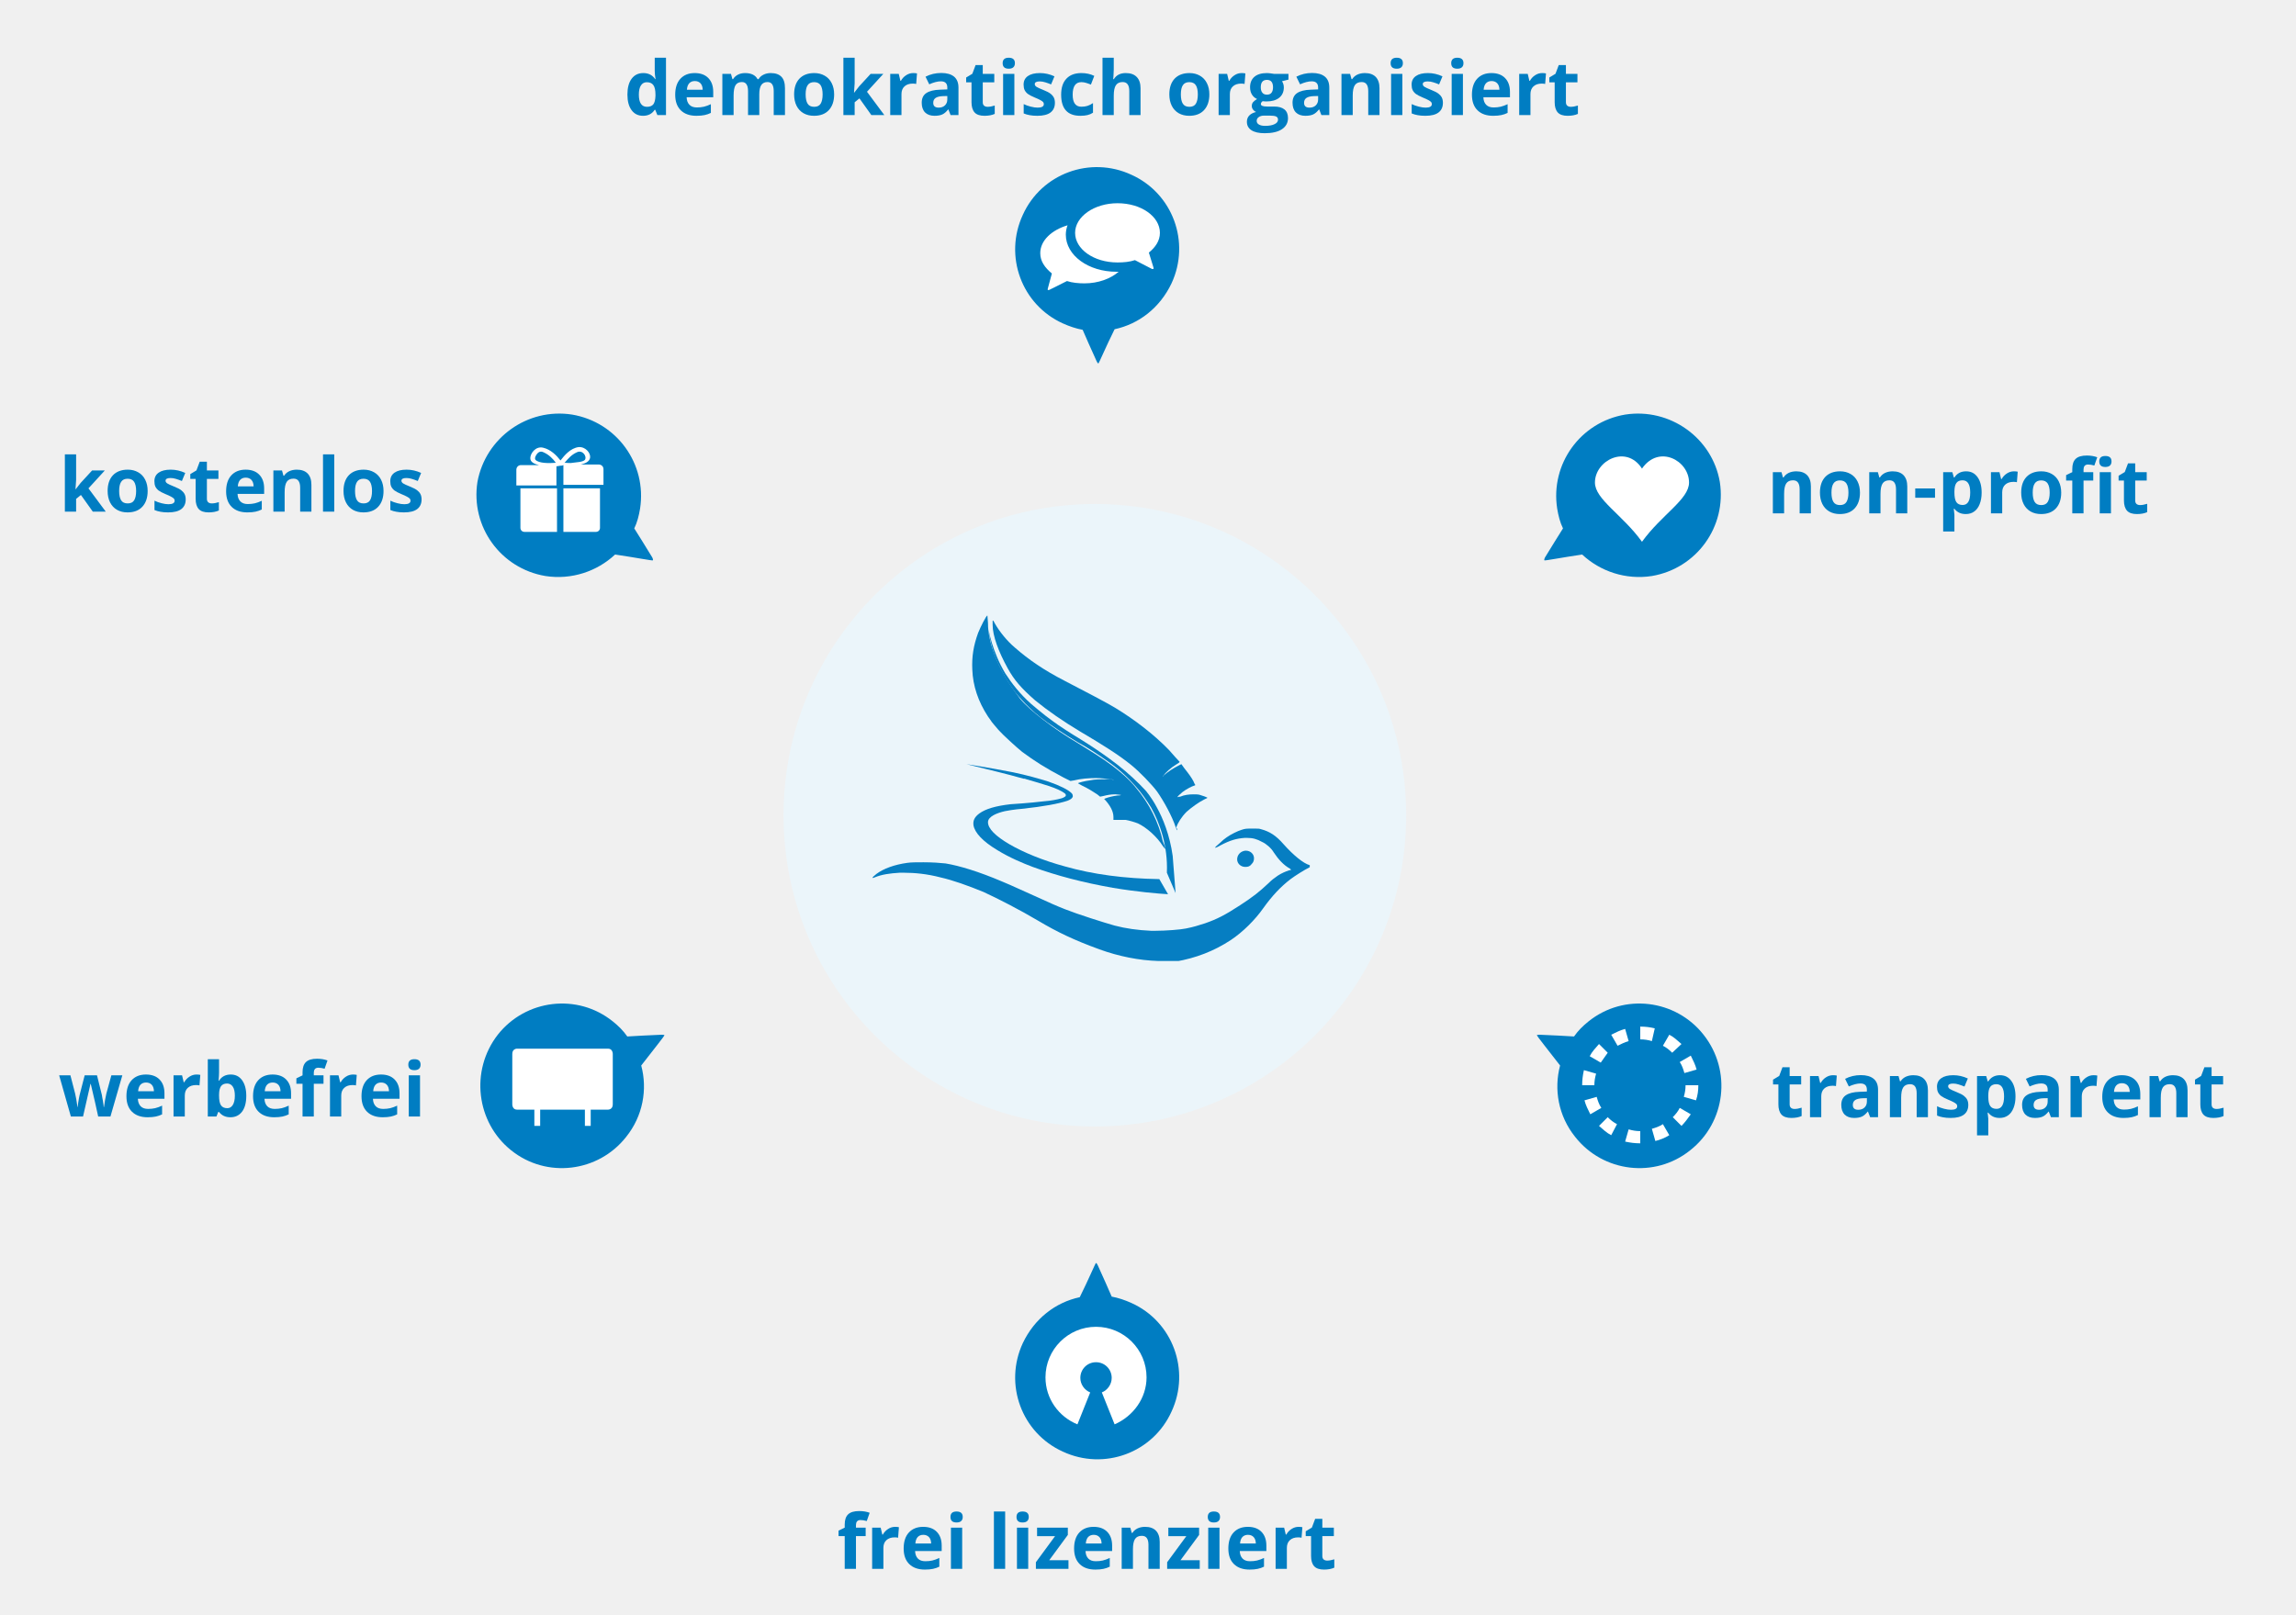
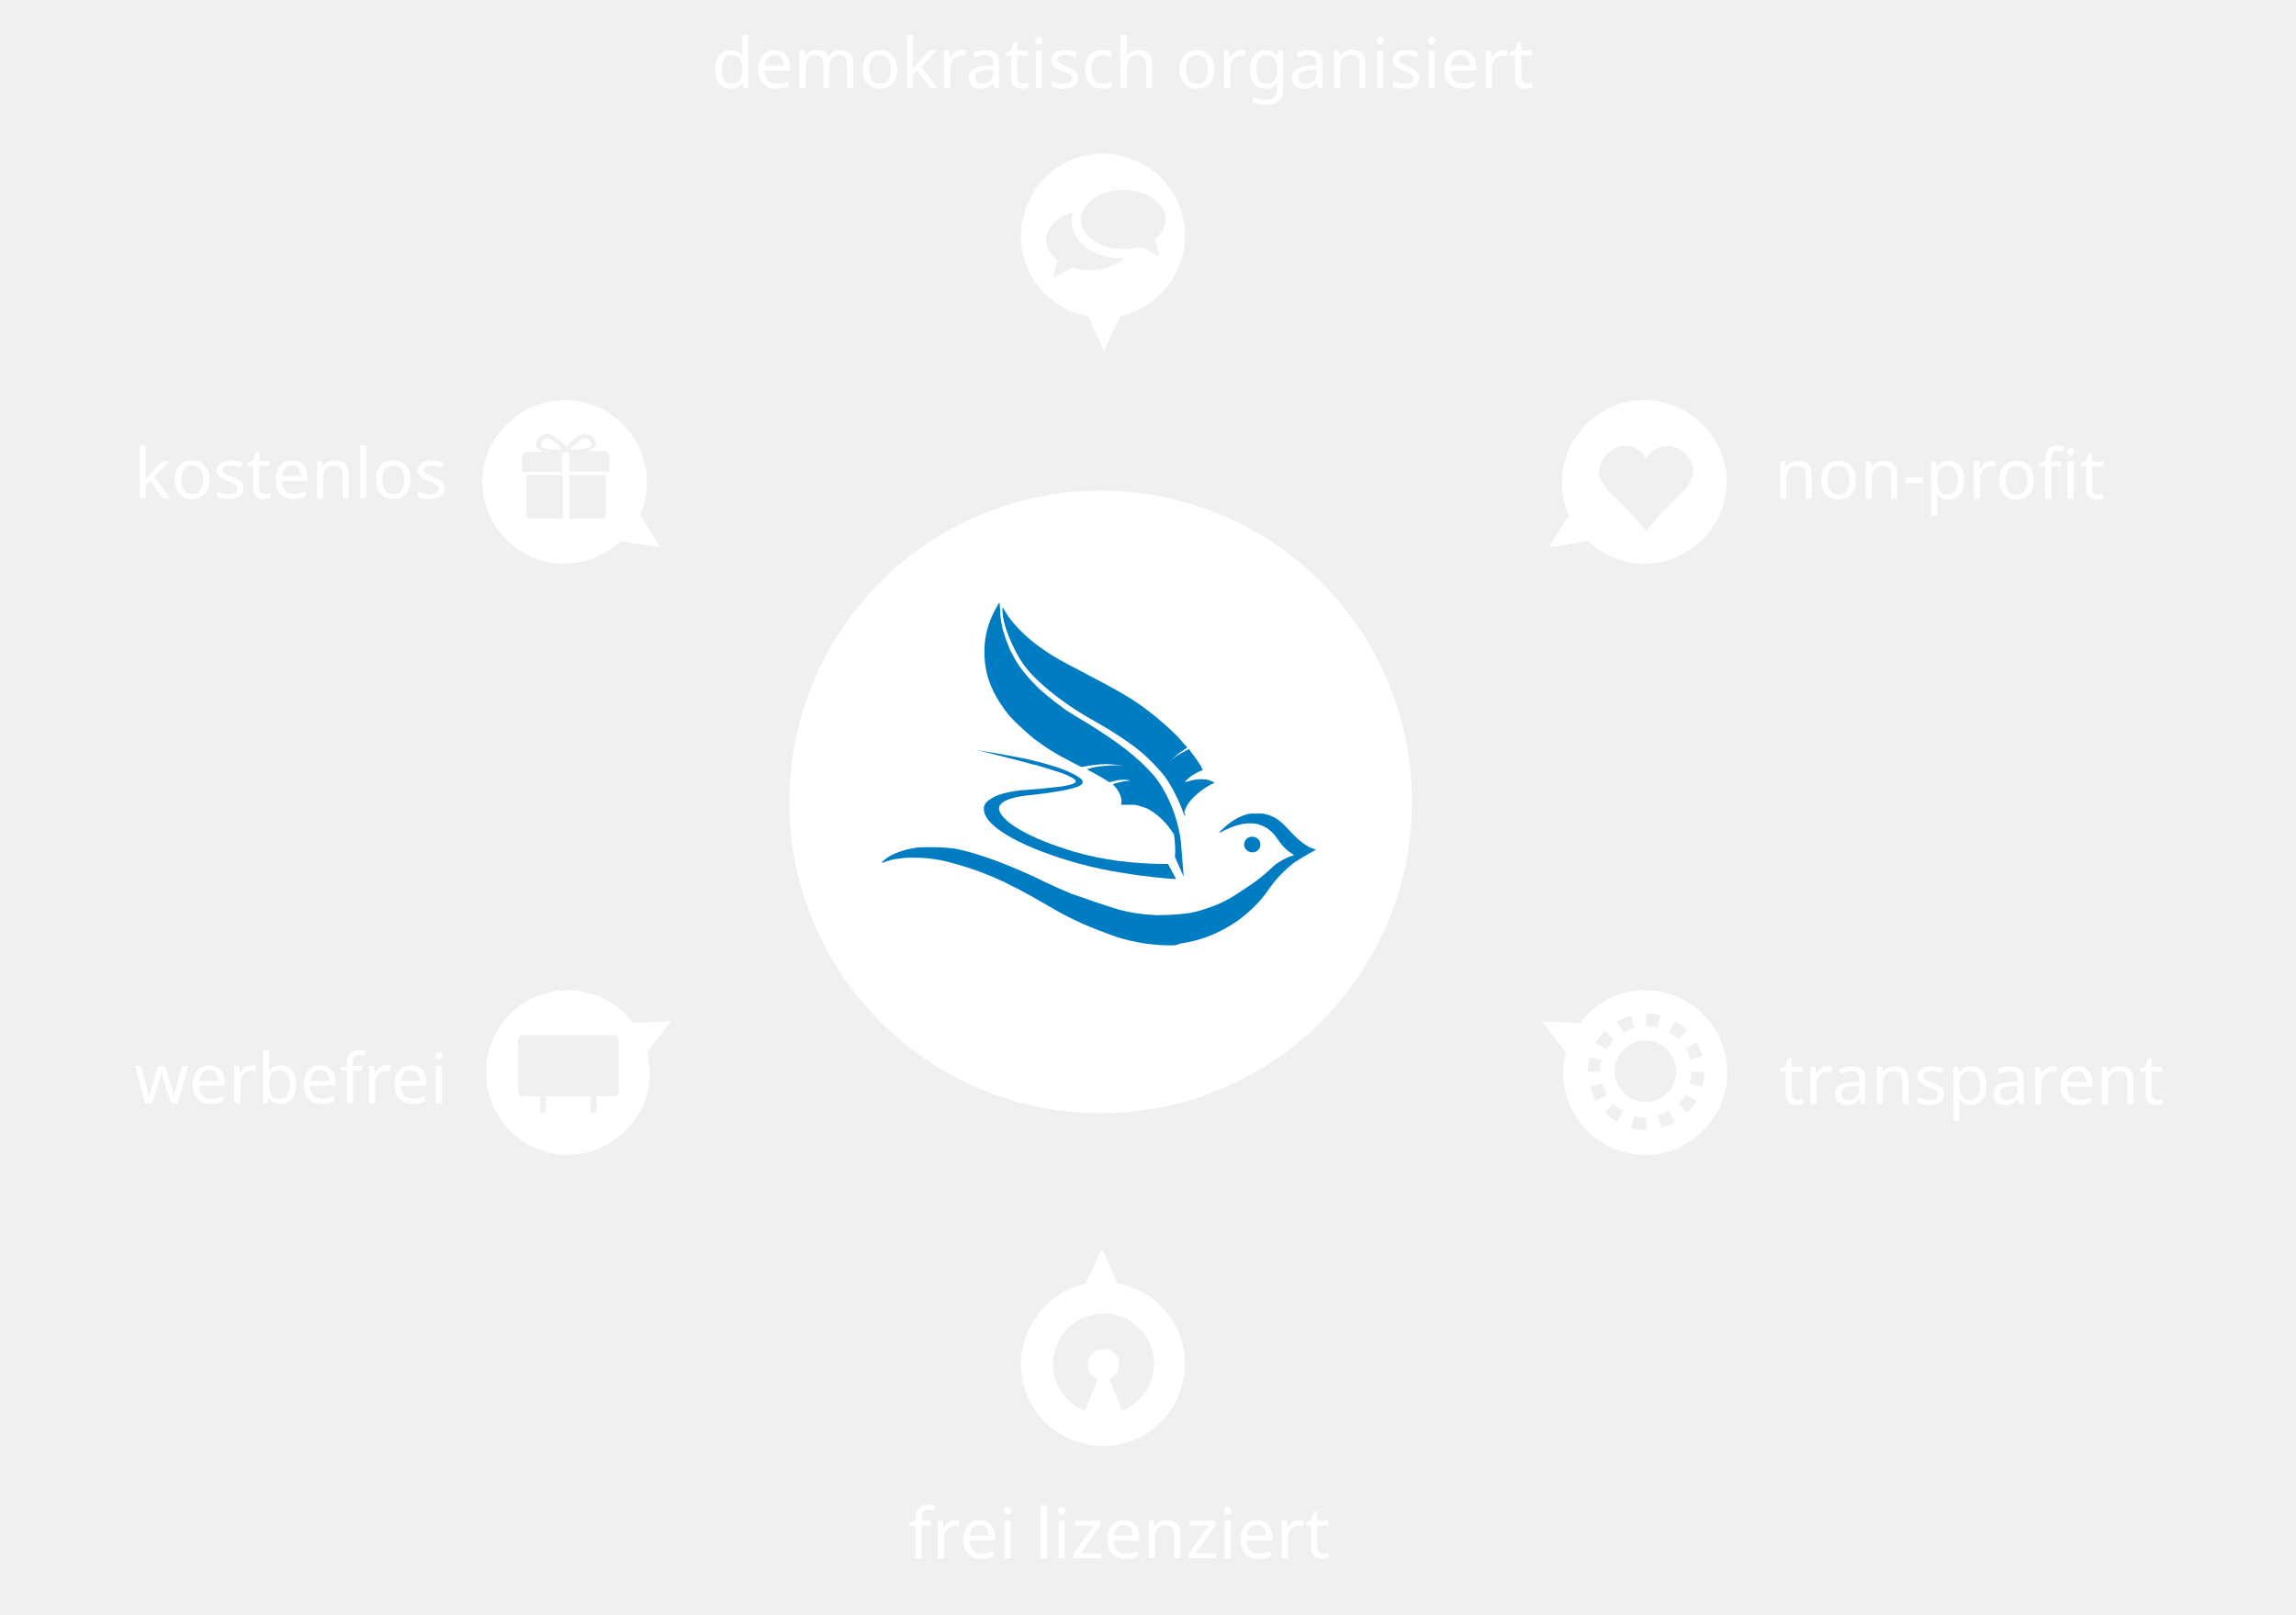
- <svg xmlns="http://www.w3.org/2000/svg" xmlns:xlink="http://www.w3.org/1999/xlink" version="1.1" id="Ebene_1" x="0px" y="0px" viewBox="148 -89 395.3 278" style="enable-background:new 148 -89 395.3 278;" xml:space="preserve">
+ <svg xmlns="http://www.w3.org/2000/svg" version="1.1" id="Ebene_1" x="0px" y="0px" viewBox="148 -89 395.3 278" style="enable-background:new 148 -89 395.3 278;" xml:space="preserve">
  <style type="text/css">
- 	@font-face {
-   font-family: 'Open Sans';
-   font-style: normal;
-   font-weight: 700;
-   src: local('Open Sans Bold'), local('OpenSans-Bold'), url(https://fonts.gstatic.com/s/opensans/v13/k3k702ZOKiLJc3WVjuplzBampu5_7CjHW5spxoeN3Vs.woff2) format('woff2');
-   unicode-range: U+0000-00FF, U+0131, U+0152-0153, U+02C6, U+02DA, U+02DC, U+2000-206F, U+2074, U+20AC, U+2212, U+2215;
- }
- 	.st0{fill:#EBF5FA;}
- 	.st1{fill:#007DC2;}
- 	.st2{font-family:'Open Sans';font-weight: 700;}
- 	.st3{font-size:13px;}
- 	.st4{fill:#FFFFFF;}
- 	.st5{clip-path:url(#SVGID_2_);fill:#067EC2;}
+ 	.st0{fill:#FFFFFF;}
+ 	.st1{font-family:'OpenSans-Light';}
+ 	.st2{font-size:12px;}
+ 	.st3{fill:#007DC2;}
</style>
-   <path id="XMLID_100_" class="st0" d="M282.9,51.4c0,29.6,24,53.6,53.6,53.6s53.6-24,53.6-53.6s-24-53.6-53.6-53.6  C306.9-2.2,282.9,21.8,282.9,51.4" />
-   <text transform="matrix(1 0 0 1 255.4443 -69.1826)" class="st1 st2 st3">dem</text>
-   <text transform="matrix(1 0 0 1 284.1443 -69.1826)" class="st1 st2 st3">okr</text>
-   <text transform="matrix(1 0 0 1 306.1443 -69.1826)" class="st1 st2 st3">a</text>
-   <text transform="matrix(1 0 0 1 314.0443 -69.1826)" class="st1 st2 st3">tisch</text>
-   <text transform="matrix(1 0 0 1 345.3443 -69.1826)" class="st1 st2 st3"> </text>
-   <text transform="matrix(1 0 0 1 348.7443 -69.1826)" class="st1 st2 st3">or</text>
-   <text transform="matrix(1 0 0 1 362.6443 -69.1826)" class="st1 st2 st3">ga</text>
-   <text transform="matrix(1 0 0 1 377.9443 -69.1826)" class="st1 st2 st3">nisi</text>
-   <text transform="matrix(1 0 0 1 400.8443 -69.1826)" class="st1 st2 st3">e</text>
-   <text transform="matrix(1 0 0 1 408.5443 -69.1826)" class="st1 st2 st3">rt</text>
-   <text transform="matrix(1 0 0 1 452.9668 103.4053)" class="st1 st2 st3">tr</text>
-   <text transform="matrix(1 0 0 1 464.4668 103.4053)" class="st1 st2 st3">a</text>
-   <text transform="matrix(1 0 0 1 472.3668 103.4053)" class="st1 st2 st3">ns</text>
-   <text transform="matrix(1 0 0 1 487.3668 103.4053)" class="st1 st2 st3">pa</text>
-   <text transform="matrix(1 0 0 1 503.4668 103.4053)" class="st1 st2 st3">r</text>
-   <text transform="matrix(1 0 0 1 509.3668 103.4053)" class="st1 st2 st3">e</text>
-   <text transform="matrix(1 0 0 1 517.0668 103.4053)" class="st1 st2 st3">nt</text>
-   <text transform="matrix(1 0 0 1 292.1045 181.1846)" class="st1 st2 st3">fr</text>
-   <text transform="matrix(1 0 0 1 303.0045 181.1846)" class="st1 st2 st3">e</text>
-   <text transform="matrix(1 0 0 1 310.7045 181.1846)" class="st1 st2 st3">i</text>
-   <text transform="matrix(1 0 0 1 314.7045 181.1846)" class="st1 st2 st3"> </text>
-   <text transform="matrix(1 0 0 1 318.1045 181.1846)" class="st1 st2 st3">li</text>
-   <text transform="matrix(1 0 0 1 326.0045 181.1846)" class="st1 st2 st3">ze</text>
-   <text transform="matrix(1 0 0 1 340.1045 181.1846)" class="st1 st2 st3">n</text>
-   <text transform="matrix(1 0 0 1 348.6045 181.1846)" class="st1 st2 st3">z</text>
-   <text transform="matrix(1 0 0 1 355.0045 181.1846)" class="st1 st2 st3">i</text>
-   <text transform="matrix(1 0 0 1 358.9045 181.1846)" class="st1 st2 st3">e</text>
-   <text transform="matrix(1 0 0 1 366.6045 181.1846)" class="st1 st2 st3">rt</text>
-   <text transform="matrix(1 0 0 1 158.1523 -0.8809)" class="st1 st2 st3">kost</text>
-   <text transform="matrix(1 0 0 1 186.3523 -0.8809)" class="st1 st2 st3">e</text>
-   <text transform="matrix(1 0 0 1 194.0523 -0.8809)" class="st1 st2 st3">nlos</text>
-   <text transform="matrix(1 0 0 1 158.0615 103.2881)" class="st1 st2 st3">we</text>
-   <text transform="matrix(1 0 0 1 176.8615 103.2881)" class="st1 st2 st3">r</text>
-   <text transform="matrix(1 0 0 1 182.7615 103.2881)" class="st1 st2 st3">be</text>
-   <text transform="matrix(1 0 0 1 198.7615 103.2881)" class="st1 st2 st3">fr</text>
-   <text transform="matrix(1 0 0 1 209.6615 103.2881)" class="st1 st2 st3">e</text>
-   <text transform="matrix(1 0 0 1 217.3615 103.2881)" class="st1 st2 st3">i</text>
-   <path id="XMLID_69_" class="st1" d="M349.7,154.1c3.3-7.1,0.2-15.5-6.9-18.7c-1.1-0.5-2.3-0.9-3.4-1.1c-0.6-1.4-1.4-3.2-2.4-5.4  c0,0-0.2-0.4-0.3-0.4s-1.3,2.9-2.8,5.9c-4.2,0.9-7.8,3.7-9.8,7.9c-3.3,7.1-0.2,15.5,6.9,18.7C338.1,164.3,346.5,161.2,349.7,154.1" />
-   <path id="XMLID_68_" class="st1" d="M324.1-52c-3.3,7.1-0.2,15.5,6.9,18.7c1.1,0.5,2.3,0.9,3.4,1.1c0.6,1.4,1.4,3.2,2.4,5.4  c0,0,0.2,0.4,0.3,0.4c0.1,0,1.3-2.9,2.8-5.9c4.2-0.9,7.8-3.7,9.8-7.9c3.3-7.1,0.2-15.5-6.9-18.7C335.7-62.2,327.3-59.1,324.1-52" />
-   <path id="XMLID_67_" class="st1" d="M427.8-17.6c-7.7,1.3-12.9,8.5-11.7,16.2c0.2,1.2,0.5,2.4,1,3.4c-0.8,1.3-1.9,3-3.1,5  c0,0-0.2,0.4-0.1,0.5c0,0.1,3.1-0.5,6.5-1c3.1,2.9,7.5,4.4,12,3.7c7.7-1.3,12.9-8.5,11.7-16.2C442.8-13.6,435.5-18.8,427.8-17.6" />
-   <path id="XMLID_66_" class="st1" d="M246.5-17.6c7.7,1.3,12.9,8.5,11.7,16.2c-0.2,1.2-0.5,2.4-1,3.4c0.8,1.3,1.9,3,3.1,5  c0,0,0.2,0.4,0.1,0.5c0,0.1-3.1-0.5-6.5-1c-3.1,2.9-7.5,4.4-12,3.7C234.2,8.9,229,1.7,230.2-6C231.6-13.6,238.8-18.8,246.5-17.6" />
-   <path id="XMLID_65_" class="st1" d="M441.3,89.2c-4.8-6.1-13.7-7.2-19.8-2.3c-1,0.8-1.8,1.6-2.5,2.6c-1.6-0.1-3.5-0.2-5.9-0.3  c0,0-0.5,0-0.5,0.1s1.9,2.5,4,5.2c-1.1,4.1-0.3,8.7,2.6,12.3c4.8,6.1,13.7,7.2,19.8,2.3C445.1,104.3,446.2,95.4,441.3,89.2" />
-   <path id="XMLID_64_" class="st1" d="M233.7,89.2c4.8-6.1,13.7-7.2,19.8-2.3c1,0.8,1.8,1.6,2.5,2.6c1.6-0.1,3.5-0.2,5.9-0.3  c0,0,0.5,0,0.5,0.1s-1.9,2.5-4,5.2c1.1,4.1,0.3,8.7-2.6,12.3c-4.8,6.1-13.7,7.2-19.8,2.3C230,104.3,228.9,95.4,233.7,89.2" />
-   <path id="XMLID_61_" class="st4" d="M340.2-42.2c-4.8,0-8.7-2.8-8.7-6.4c0-0.5,0.1-1.1,0.3-1.6c-2.7,0.8-4.7,2.6-4.7,4.8  c0,1.4,0.8,2.5,2,3.5l-0.7,2.6c-0.1,0.3,0.1,0.3,0.3,0.2l3-1.5c0.9,0.3,2,0.4,3,0.4c2.4,0,4.5-0.8,5.9-2  C340.4-42.2,340.3-42.2,340.2-42.2 M346.6-42.9c0.1,0.2-0.1,0.3-0.3,0.2l-2.9-1.5c-0.9,0.3-1.9,0.4-3,0.4c-4.1,0-7.3-2.3-7.3-5.1  s3.3-5.1,7.3-5.1c4.1,0,7.3,2.3,7.3,5.1c0,1.4-0.8,2.5-1.9,3.4L346.6-42.9z" />
-   <path id="XMLID_60_" class="st4" d="M345.4,148.2c0-4.8-3.9-8.7-8.7-8.7c-4.8,0-8.7,3.9-8.7,8.7c0,3.7,2.3,6.8,5.5,8.1l2.2-5.5  c-1-0.4-1.7-1.4-1.7-2.5c0-1.5,1.2-2.7,2.7-2.7s2.7,1.2,2.7,2.7c0,1.1-0.7,2.1-1.7,2.5l2.2,5.5C343.1,154.9,345.4,151.8,345.4,148.2  " />
-   <path id="XMLID_59_" class="st4" d="M253.5,101.2v-8.7c0,0,0-0.9-0.8-0.9H237c0,0-0.8,0-0.8,0.9v8.7c0,0,0,0.9,0.8,0.9h3v2.8h1v-2.8  h7.7v2.8h1v-2.8h3C252.7,102.1,253.5,102.1,253.5,101.2" />
-   <path id="XMLID_55_" class="st4" d="M240.2-9.8c0.6,0.6,2.3,0.6,3.5,0.5c-0.5-0.7-1.2-1.4-2.1-1.8c-0.6-0.3-1,0-1.3,0.5  C240.2-10.4,240-10.1,240.2-9.8 M248.7-9.8c0.4-0.6-0.4-1.8-1.4-1.3c-0.9,0.4-1.5,1.1-2.1,1.8c0.5,0,1,0.1,1.4,0  C247.2-9.4,248.3-9.4,248.7-9.8 M244.5-8.8c-0.2,0-0.4,0.1-0.7,0.1v3.3h-6.9v-2.7c0-0.4,0.3-0.8,0.8-0.8h3.1  c-0.8-0.2-1.5-0.5-1.5-1.2c0-0.8,0.9-2.1,2.2-1.8c1.3,0.3,2.3,1.3,3,2.2c0.7-0.9,1.7-2.1,3.1-2.3c1.2-0.1,2.1,1,2,1.8  c-0.1,0.7-0.8,1-1.6,1.2h3.1c0.4,0,0.8,0.3,0.8,0.8v2.7H245v-3.4C244.8-8.8,244.7-8.8,244.5-8.8L244.5-8.8L244.5-8.8L244.5-8.8  L244.5-8.8L244.5-8.8" />
-   <path id="XMLID_54_" class="st4" d="M251.3-4.9v6.8c0,0.4-0.3,0.7-0.7,0.7H245v-7.5H251.3z" />
-   <polygon id="XMLID_51_" class="st4" points="244.5,-8.9 244.5,-8.9 244.5,-8.8 244.5,-8.8 244.5,-8.8 " />
-   <g id="XMLID_28_">
-     <path id="XMLID_50_" class="st4" d="M243.9-4.9v7.5h-5.6c-0.4,0-0.7-0.3-0.7-0.7v-6.8H243.9z" />
-     <path id="XMLID_49_" class="st4" d="M430.7-8.3c-2.7-4.2-8.1-1.4-8.1,2.4c0,2.9,4.7,5.5,8.1,10.2c3.4-4.7,8.1-7.3,8.1-10.2   C438.8-9.7,433.6-12.5,430.7-8.3" />
-     <path id="XMLID_36_" class="st4" d="M432.4,90.3c-0.6-0.2-1.3-0.3-2-0.3v-2.2l0,0c0.9,0,1.7,0.1,2.5,0.3L432.4,90.3z M426.5,91.1   l-1.1-1.9c0.8-0.4,1.6-0.8,2.4-1l0.6,2.1C427.7,90.5,427.1,90.8,426.5,91.1 M435.9,92.3c-0.5-0.5-1-0.9-1.6-1.2l1.1-1.9   c0.8,0.4,1.4,1,2.1,1.6L435.9,92.3z M423.6,94l-1.9-1.1c0.4-0.8,1-1.4,1.6-2.1l1.5,1.5C424.4,92.9,424,93.4,423.6,94 M438,95.8   c-0.2-0.7-0.4-1.3-0.8-1.9l1.9-1.1c0.4,0.8,0.8,1.6,1,2.4L438,95.8z M420.4,97.9L420.4,97.9c0-0.9,0.1-1.7,0.3-2.6l2.1,0.6   c-0.2,0.7-0.3,1.3-0.3,2H420.4z M440,100.5l-2.1-0.6c0.2-0.7,0.3-1.3,0.3-2h1.7h0.5C440.4,98.8,440.3,99.6,440,100.5 M421.8,102.9   c-0.4-0.8-0.8-1.6-1-2.4l2.1-0.6c0.2,0.7,0.4,1.3,0.8,1.9L421.8,102.9z M437.5,104.9l-1.5-1.5c0.5-0.5,0.9-1,1.2-1.6l1.9,1.1   C438.6,103.6,438.1,104.3,437.5,104.9 M425.4,106.5c-0.8-0.4-1.4-1-2.1-1.6l1.5-1.5c0.5,0.5,1,0.9,1.6,1.2L425.4,106.5z M433,107.5   l-0.6-2.1c0.7-0.2,1.3-0.4,1.9-0.8l1.1,1.9C434.6,107,433.8,107.3,433,107.5 M430.4,107.9L430.4,107.9c-0.9,0-1.7-0.1-2.6-0.3   l0.6-2.1c0.7,0.2,1.3,0.3,2,0.3V107.9z" />
+   <path id="XMLID_100_" class="st0" d="M283.9,49.1c0,29.6,24,53.6,53.6,53.6s53.6-24,53.6-53.6s-24-53.6-53.6-53.6  C307.9-4.5,283.9,19.5,283.9,49.1" />
+   <path class="st0" d="M343.8-61.2c-7.1-3.3-15.5-0.2-18.7,6.9c-3.3,7.1-0.2,15.5,6.9,18.7c1.1,0.5,2.3,0.9,3.4,1.1  c0.6,1.4,1.4,3.2,2.4,5.4c0,0,0.2,0.4,0.3,0.4s1.3-2.9,2.8-5.9c4.2-0.9,7.8-3.7,9.8-7.9C354-49.6,350.9-58,343.8-61.2z M335.7-42.5  c-1,0-2.1-0.1-3-0.4l-3,1.5c-0.2,0.1-0.4,0.1-0.3-0.2l0.7-2.6c-1.2-1-2-2.1-2-3.5c0-2.2,2-4,4.7-4.8c-0.2,0.5-0.3,1.1-0.3,1.6  c0,3.6,3.9,6.4,8.7,6.4c0.1,0,0.2,0,0.4,0C340.2-43.3,338.1-42.5,335.7-42.5z M346.8-47.8l0.8,2.6c0.1,0.2-0.1,0.3-0.3,0.2l-2.9-1.5  c-0.9,0.3-1.9,0.4-3,0.4c-4.1,0-7.3-2.3-7.3-5.1c0-2.8,3.3-5.1,7.3-5.1c4.1,0,7.3,2.3,7.3,5.1C348.7-49.8,347.9-48.7,346.8-47.8z" />
+   <path class="st0" d="M343.8,133.1c-1.1-0.5-2.3-0.9-3.4-1.1c-0.6-1.4-1.4-3.2-2.4-5.4c0,0-0.2-0.4-0.3-0.4s-1.3,2.9-2.8,5.9  c-4.2,0.9-7.8,3.7-9.8,7.9c-3.3,7.1-0.2,15.5,6.9,18.7c7.1,3.3,15.5,0.2,18.7-6.9C354,144.7,350.9,136.3,343.8,133.1z M341.2,154  l-2.2-5.5c1-0.4,1.7-1.4,1.7-2.5c0-1.5-1.2-2.7-2.7-2.7s-2.7,1.2-2.7,2.7c0,1.1,0.7,2.1,1.7,2.5l-2.2,5.5c-3.2-1.3-5.5-4.4-5.5-8.1  c0-4.8,3.9-8.7,8.7-8.7c4.8,0,8.7,3.9,8.7,8.7C346.7,149.5,344.4,152.6,341.2,154z" />
+   <path class="st0" d="M263.4,87c0-0.1-0.5-0.1-0.5-0.1c-2.4,0.1-4.3,0.2-5.9,0.3c-0.7-1-1.5-1.8-2.5-2.6c-6.1-4.9-15-3.8-19.8,2.3  c-4.8,6.2-3.7,15.1,2.3,19.9c6.1,4.9,15,3.8,19.8-2.3c2.9-3.6,3.7-8.2,2.6-12.3C261.5,89.5,263.4,87.1,263.4,87z M254.5,98.9  c0,0.9-0.8,0.9-0.8,0.9h-3v2.8h-1v-2.8H242v2.8h-1v-2.8h-3c-0.8,0-0.8-0.9-0.8-0.9v-8.7c0-0.9,0.8-0.9,0.8-0.9h15.7  c0.8,0,0.8,0.9,0.8,0.9V98.9z" />
+   <g>
+     <path class="st0" d="M248.3-13.4c-0.9,0.4-1.5,1.1-2.1,1.8c0.5,0,1,0.1,1.4,0c0.6-0.1,1.7-0.1,2.1-0.5   C250.1-12.7,249.3-13.9,248.3-13.4z" />
+     <path class="st0" d="M261.3,4.7c-1.2-2-2.3-3.7-3.1-5c0.5-1,0.8-2.2,1-3.4c1.2-7.7-4-14.9-11.7-16.2c-7.7-1.2-14.9,4-16.3,11.6   c-1.2,7.7,4,14.9,11.7,16.2c4.5,0.7,8.9-0.8,12-3.7c3.4,0.5,6.5,1.1,6.5,1C261.5,5.1,261.3,4.7,261.3,4.7z M244.9,0.3h-5.6   c-0.4,0-0.7-0.3-0.7-0.7v-6.8h6.3V0.3z M252.3-0.4c0,0.4-0.3,0.7-0.7,0.7H246v-7.5h6.3V-0.4z M252.9-7.8H246v-3.4   c-0.2,0.1-0.3,0.1-0.5,0.1c-0.2,0-0.4,0.1-0.7,0.1v3.3h-6.9v-2.7c0-0.4,0.3-0.8,0.8-0.8h3.1c-0.8-0.2-1.5-0.5-1.5-1.2   c0-0.8,0.9-2.1,2.2-1.8c1.3,0.3,2.3,1.3,3,2.2c0.7-0.9,1.7-2.1,3.1-2.3c1.2-0.1,2.1,1,2,1.8c-0.1,0.7-0.8,1-1.6,1.2h3.1   c0.4,0,0.8,0.3,0.8,0.8V-7.8z" />
+     <path class="st0" d="M242.6-13.4c-0.6-0.3-1,0-1.3,0.5c-0.1,0.2-0.3,0.5-0.1,0.8c0.6,0.6,2.3,0.6,3.5,0.5   C244.2-12.3,243.5-13,242.6-13.4z" />
  </g>
-   <text id="XMLID_2_" transform="matrix(1 0 0 1 452.2168 -0.5947)" class="st1 st2 st3">non-profit</text>
+   <path class="st0" d="M445.1-8.3c-1.3-7.6-8.6-12.8-16.3-11.6c-7.7,1.3-12.9,8.5-11.7,16.2c0.2,1.2,0.5,2.4,1,3.4  c-0.8,1.3-1.9,3-3.1,5c0,0-0.2,0.4-0.1,0.5c0,0.1,3.1-0.5,6.5-1c3.1,2.9,7.5,4.4,12,3.7C441.1,6.6,446.3-0.6,445.1-8.3z M431.4,2.5  c-3.4-4.7-8.1-7.3-8.1-10.2c0-3.8,5.4-6.6,8.1-2.4c2.9-4.2,8.1-1.4,8.1,2.4C439.5-4.8,434.8-2.2,431.4,2.5z" />
  <g>
-     <defs>
-       <rect id="SVGID_1_" x="297.9" y="16.9" width="75.6" height="59.6" />
-     </defs>
-     <clipPath id="SVGID_2_">
-       <use xlink:href="#SVGID_1_" style="overflow:visible;" />
-     </clipPath>
-     <path class="st5" d="M350.7,54C350.7,54,350.6,54,350.7,54c-0.1-0.1-0.2-0.3-0.3-0.6c-0.6-1.8-2-4.4-3.2-6.1   c-0.9-1.2-3-3.4-4.5-4.6c-2.1-1.7-4.8-3.4-8.7-5.7c-3-1.8-5.6-3.6-7.8-5.4c-2.4-2.1-3.6-3.5-4.7-5.5c-1.6-2.9-2.6-5.6-2.6-7.5   c0-0.4,0-0.6,0-0.7c0.1-0.1,0.2,0.1,0.4,0.5c0.8,1.4,2.1,3,3.4,4.1c2.4,2.1,5,3.9,8.7,5.8c2.9,1.5,7.3,3.8,8.6,4.6   c3.3,2,6.7,4.6,9.3,7.3c0.5,0.6,1.6,1.8,1.8,2c0,0,0,0,0,0c0,0.1-0.2,0.2-0.5,0.4c-1,0.6-1.9,1.4-2.4,2.1c0,0.1-0.1,0.1-0.1,0.1   c0,0,0.2-0.1,0.3-0.3c0.7-0.6,1.6-1.2,2.6-1.7l0.4-0.2l0,0l0.5,0.7c0.8,1,1.3,1.7,1.6,2.3c0.1,0.3,0.3,0.6,0.3,0.6   c0,0-0.1,0.1-0.2,0.1c-0.4,0.1-1.5,0.7-2,1.1c-0.5,0.4-0.9,0.8-0.9,0.9c0,0,0,0,0,0h0c0,0,0.2-0.1,0.5-0.1c0.7-0.3,1.5-0.4,2.3-0.4   c0.4,0,0.8,0,1.1,0.1c0.4,0.1,1.2,0.4,1.3,0.5c0,0-0.4,0.2-0.6,0.3c-1,0.5-2.2,1.4-3,2.1c-0.9,0.9-1.5,1.9-1.8,2.7   C350.8,53.9,350.7,54,350.7,54" />
-     <path class="st5" d="M350.4,64.8l-1.5-3.5c0.2-4.7-1.3-8.7-2.7-11.2c-0.8-1.3-1.7-2.6-2.7-3.7c-1.3-1.5-2.9-3-4.8-4.3   c-1.4-1-3.5-2.4-5.2-3.3c0,0-2.7-1.6-5.2-3.4c-3-2.1-5-4.5-5.9-5.7c-0.9-1.2-1.8-2.8-2.6-4.5c-0.9-2-1.4-4-1.6-5.8l0,0   c0,0,0.6,3.8,2.9,7.6c1.1,1.7,2.5,3.5,4.4,5.2l0,0c0,0,2.2,1.9,3.9,3.1c0.2,0.1,0.7,0.5,0.7,0.5c0.9,0.6,2.1,1.4,2.6,1.7   c0,0,4.1,2.4,7.7,5.2c1.8,1.4,3.6,3.1,4.8,4.4c0,0,1,1.1,2,3c1,1.8,2.2,4.7,2.7,8.3L350.4,64.8L350.4,64.8z" />
-     <path class="st5" d="M348.6,57.2L348.6,57.2c0,0-0.2-0.2-0.4-0.5l0,0c-1-1.6-2.8-3.2-4.3-3.9c-0.5-0.2-1.5-0.5-2.1-0.6   c-0.2,0-0.5,0-0.9,0c-0.1,0-0.3,0-0.4,0l-0.8,0v0l0-0.5c0-1-0.6-2-1.4-2.9l-0.2-0.2l0,0l0.2-0.1c0.5-0.2,1.3-0.4,2.1-0.5   c0.6,0,0.6-0.1,0.6-0.1c0,0-0.1,0-0.9-0.1c-0.1,0-0.1,0-0.2,0c-0.6,0-1.2,0.1-2,0.3l-0.5,0.1h0l-0.5-0.4c-0.6-0.4-1.7-1.1-2.6-1.5   c-0.2-0.1-0.7-0.4-0.7-0.4c0-0.1,1.2-0.4,2-0.5c0.9-0.2,1.9-0.2,2.8-0.2c0.5,0,1,0,1.3,0.1c0,0,0.1,0,0.1,0c0,0,0,0,0,0   c0,0-0.3-0.1-0.7-0.1c-0.7-0.1-1.6-0.2-2.4-0.2c-1.3,0-2.6,0.1-3.8,0.4l-0.6,0.1v0l-1.2-0.6c-3.4-1.8-4.9-2.8-7.1-4.4   c-1-0.8-3.4-3-4.1-3.8c-0.5-0.6-1.3-1.5-1.3-1.6c0,0-0.2-0.3-0.5-0.7c-1.7-2.6-2.6-5.3-2.7-8.1c-0.1-2.2,0.2-4.1,1-6.3   c0.4-1,1.4-3,1.6-3c0,0,0.1,1.3,0.1,1.3c0,1,0.1,1.5,0.2,2.2c0.5,2.7,1.7,5.4,3.4,8.1c0.5,0.8,1.4,2,1.9,2.7   c1.5,1.9,5.9,5.3,10,7.7c2.9,1.8,3.9,2.4,5.8,3.8c1.6,1.2,3,2.4,4.2,3.9c1.1,1.3,2.1,2.8,2.9,4.4c0.8,1.6,1.4,3.3,1.7,4.8   C348.6,56.8,348.7,57.2,348.6,57.2C348.6,57.2,348.6,57.2,348.6,57.2" />
-     <path class="st5" d="M349.1,65L349.1,65c-1.7-0.1-5.3-0.4-9.5-1.1c-5.1-0.9-9.7-2.1-13.8-3.6c-1.6-0.6-4-1.6-6.1-2.9   c-2.5-1.5-3.9-3-4.1-4.3c-0.1-0.8,0.2-1.4,1-2c1.1-0.8,2.8-1.3,5.4-1.6c0,0,3.3-0.2,5.7-0.5c1.3-0.1,2.3-0.3,3-0.5   c0.1,0,0.3-0.1,0.5-0.2c0.2-0.1,0.3-0.2,0.3-0.3c0-0.1,0-0.2-0.1-0.3c-1.2-1-4-1.7-6.7-2.5c-0.2-0.1-0.3-0.1-0.5-0.1   c-2.8-0.8-6.2-1.6-8.2-2.1c-0.7-0.2-1.3-0.3-1.6-0.4l0,0c0,0,3.9,0.6,8,1.4c2.4,0.5,4.5,1.1,6.1,1.6c2,0.7,3.4,1.4,4,2   c0.2,0.2,0.2,0.4,0.2,0.6c-0.1,0.3-0.4,0.5-0.9,0.7c0,0,0,0,0,0c0,0,0,0,0,0c-1.5,0.5-4.1,1-7.9,1.4c0,0-1.4,0.1-2.9,0.4   c-1.3,0.3-2.9,0.9-2.9,1.9c0,1.1,1.3,2.4,3.7,3.8c2.4,1.4,5.8,2.8,9.5,3.8c4.9,1.4,10.3,2.1,16.3,2.2h0v0L349.1,65z" />
-     <path class="st5" d="M362.4,60.3c-0.8,0-1.4-0.6-1.4-1.3c0-0.8,0.6-1.4,1.4-1.5c0,0,0,0,0.1,0c0.8,0,1.4,0.6,1.4,1.3   c0,0.4-0.1,0.7-0.4,1C363.2,60.2,362.9,60.3,362.4,60.3C362.5,60.3,362.4,60.3,362.4,60.3" />
-     <path class="st5" d="M348.3,76.5c-0.3,0-0.6,0-0.9,0c-3.3-0.1-6.8-0.8-10.1-2c-4.4-1.6-7.3-3-10.5-4.9c-3.2-1.9-6.9-3.8-9.5-5   c-2.7-1.1-5.2-2-7.4-2.5c-2.3-0.6-4.4-0.8-6.3-0.8c-0.2,0-0.5,0-0.7,0c-1.7,0.1-3.1,0.3-4.3,0.8c-0.2,0.1-0.4,0.1-0.4,0.1   c0,0,0,0,0,0c0,0,0,0,0,0c0-0.1,0.3-0.4,0.7-0.7c1.2-0.9,3.1-1.6,5.3-1.9c0.7-0.1,1.6-0.1,2.8-0.1c1.5,0,2.9,0.1,3.8,0.2   c2.4,0.4,5.7,1.4,9.7,3.1c1.5,0.6,4.9,2.2,6.3,2.8c1.5,0.7,3.3,1.5,4.6,2c2,0.8,6.7,2.3,8.5,2.8c1.9,0.5,4,0.8,6.3,0.9   c0.2,0,0.4,0,0.7,0c1.8,0,4.4-0.2,5.3-0.4c1.5-0.3,2-0.5,3.3-0.9c2-0.7,3.4-1.4,6-3.1c2.3-1.5,3.3-2.3,4.9-3.8   c0.6-0.6,0.9-0.8,1.6-1.3c0.6-0.4,1.3-0.7,1.9-0.9l0.4-0.1l-0.2-0.2c-1.1-0.6-2-1.6-2.8-2.8c-0.4-0.7-1.3-1.5-2-1.8   c-0.9-0.5-1.6-0.7-2.6-0.7c-0.1,0-0.3,0-0.4,0c-1.4,0.1-2.5,0.4-4.2,1.3c-0.5,0.3-0.8,0.4-0.9,0.4c0,0,0,0,0,0   c0-0.1,0.2-0.3,0.8-0.8c0.4-0.4,0.9-0.8,1.2-1c0.7-0.5,1.9-1.1,2.6-1.3c0.6-0.2,0.8-0.2,1.7-0.2c0.3,0,0.6,0,0.7,0   c0.4,0,0.6,0,0.9,0.1c1.5,0.4,2.6,1.1,3.9,2.6c1.7,1.9,3.4,3.3,4.5,3.6c0.1,0,0.4,0.1,0.4,0.1c0,0-0.3,0.2-0.5,0.3   c-0.8,0.4-2.4,1.4-3.2,2c-1.7,1.3-3.2,2.9-4.7,5c-1.4,2-3.5,4.1-5.6,5.5c-2.9,1.9-6,3.1-9.5,3.7C349.2,76.5,348.9,76.5,348.3,76.5z   " />
+     <text transform="matrix(1 0 0 1 270.5 -73.8333)" class="st0 st1 st2">demokratisch organisiert</text>
  </g>
+   <g>
+     <text transform="matrix(1 0 0 1 453.5 -3.0833)" class="st0 st1 st2">non-profit</text>
+   </g>
+   <g>
+     <text transform="matrix(1 0 0 1 454.3333 101.1667)" class="st0 st1 st2">transparent</text>
+   </g>
+   <g>
+     <text transform="matrix(1 0 0 1 304.3333 179.3333)" class="st0 st1 st2">frei lizenziert</text>
+   </g>
+   <g>
+     <text transform="matrix(1 0 0 1 171.1048 101)" class="st0 st1 st2">werbefrei</text>
+   </g>
+   <g>
+     <text transform="matrix(1 0 0 1 171.0547 -3.1666)" class="st0 st1 st2">kostenlos</text>
+   </g>
+   <path id="XMLID_6_" class="st3" d="M352,51.5C352,51.5,352,51.5,352,51.5c-0.1-0.1-0.2-0.3-0.3-0.6c-0.6-1.8-1.9-4.4-3.1-6.1  c-0.9-1.2-3-3.4-4.4-4.5c-2.1-1.7-4.7-3.4-8.6-5.6c-3-1.7-5.6-3.6-7.7-5.4c-2.3-2-3.6-3.5-4.7-5.5c-1.6-2.9-2.5-5.6-2.6-7.4  c0-0.4,0-0.6,0-0.7c0.1-0.1,0.2,0.1,0.4,0.5c0.8,1.4,2.1,2.9,3.4,4.1c2.3,2.1,5,3.9,8.6,5.7c2.9,1.5,7.2,3.8,8.5,4.6  c3.3,1.9,6.6,4.6,9.2,7.2c0.5,0.6,1.6,1.8,1.7,1.9c0,0,0,0,0,0c0,0.1-0.2,0.2-0.5,0.4c-1,0.6-1.9,1.4-2.4,2c0,0.1-0.1,0.1-0.1,0.1  c0,0,0.2-0.1,0.3-0.3c0.6-0.6,1.6-1.2,2.6-1.7l0.4-0.2l0,0l0.5,0.7c0.8,1,1.2,1.7,1.6,2.3c0.1,0.3,0.3,0.6,0.3,0.6  c0,0-0.1,0.1-0.2,0.1c-0.4,0.1-1.5,0.7-2,1.1c-0.5,0.4-0.9,0.8-0.9,0.9c0,0,0,0,0,0c0,0,0.2-0.1,0.5-0.1c0.7-0.3,1.5-0.4,2.3-0.4  c0.4,0,0.8,0,1.1,0.1c0.4,0.1,1.2,0.4,1.2,0.5c0,0-0.4,0.2-0.6,0.3c-1,0.5-2.2,1.4-2.9,2.1c-0.9,0.9-1.5,1.8-1.7,2.7  C352.1,51.4,352.1,51.5,352,51.5" />
+   <path id="XMLID_5_" class="st3" d="M351.3,55.8c-0.5-3.6-1.7-6.5-2.7-8.3c-1-1.9-2-3-2-3c-1.1-1.3-2.9-3-4.7-4.4  c-3.5-2.7-7.6-5.1-7.6-5.1c-0.5-0.3-1.7-1-2.6-1.6c0,0-0.5-0.3-0.7-0.5c-1.7-1.2-3.9-3.1-3.9-3.1l0,0c-1.8-1.7-3.3-3.5-4.3-5.2  c-0.5-0.9-1-1.8-1.3-2.7c-0.5-1.2-0.9-2.5-1.1-3.7c-0.1-0.6-0.2-1.2-0.2-2.1c0,0-0.1-1.3-0.1-1.3c-0.2,0-1.2,2-1.6,3  c-0.8,2.1-1.1,4-1,6.2c0.1,2.9,1,5.5,2.7,8.1c0.3,0.4,0.5,0.7,0.5,0.7c0,0.1,0.7,1,1.2,1.6c0.7,0.8,3.1,3,4.1,3.8  c2.1,1.6,3.7,2.6,7,4.3l1.2,0.6v0l0.5-0.1c1.2-0.2,2.4-0.4,3.7-0.4c0.9,0,1.7,0.1,2.4,0.2c0.4,0.1,0.6,0.1,0.6,0.1c0,0,0,0,0,0  c0,0-0.1,0-0.1,0c-0.3,0-0.8-0.1-1.3-0.1c-0.9,0-1.9,0.1-2.8,0.2c-0.8,0.1-2,0.4-2,0.5c0,0,0.4,0.3,0.7,0.4c0.9,0.5,2,1.1,2.6,1.5  l0.5,0.3l0,0l0.5-0.1c0.7-0.2,1.3-0.3,1.9-0.3c0.1,0,0.1,0,0.2,0c0.8,0,0.9,0.1,0.9,0.1c0,0-0.1,0.1-0.6,0.1  c-0.8,0.1-1.6,0.3-2.1,0.5l-0.2,0.1l0,0l0.2,0.2c0.8,0.8,1.3,1.9,1.3,2.8l-0.1,0.5v0l0.9,0c0.1,0,0.3,0,0.5,0c0.4,0,0.7,0,0.9,0  c0.6,0.1,1.6,0.4,2.1,0.6c1.5,0.7,3.3,2.3,4.3,3.9l0,0c0.2,0.2,0.3,0.5,0.4,0.5c0,0,0,0,0,0c0.2,1.3,0.3,2.6,0.2,4l1.5,3.4l0,0  L351.3,55.8z" />
+   <path id="XMLID_4_" class="st3" d="M350.5,62.4L350.5,62.4c-1.7-0.1-5.2-0.4-9.4-1.1c-5.1-0.8-9.6-2.1-13.6-3.6  c-1.6-0.6-4-1.6-6-2.8c-2.5-1.5-3.9-2.9-4.1-4.3c-0.1-0.8,0.2-1.4,1-1.9c1.1-0.8,2.8-1.3,5.4-1.6c0,0,3.2-0.2,5.6-0.5  c1.3-0.1,2.3-0.3,3-0.5c0.1,0,0.3-0.1,0.5-0.2c0.2-0.1,0.3-0.2,0.3-0.3c0-0.1,0-0.2-0.1-0.3c-1.2-1-4-1.7-6.6-2.5  c-0.2-0.1-0.3-0.1-0.5-0.1c-2.8-0.8-6.1-1.6-8.1-2.1c-0.7-0.2-1.3-0.3-1.6-0.4l0,0c0,0,3.8,0.6,7.9,1.4c2.4,0.5,4.4,1.1,6,1.6  c2,0.7,3.3,1.4,4,2c0.2,0.2,0.2,0.4,0.2,0.6c-0.1,0.3-0.4,0.5-0.9,0.7c0,0,0,0,0,0c0,0,0,0,0,0c-1.4,0.5-4.1,1-7.8,1.4  c0,0-1.4,0.1-2.8,0.4c-1.3,0.3-2.9,0.9-2.9,1.9c0,1,1.3,2.4,3.6,3.7c2.4,1.4,5.7,2.7,9.4,3.8c4.8,1.4,10.2,2.1,16.1,2.1h0v0  L350.5,62.4z" />
+   <path id="XMLID_3_" class="st3" d="M363.6,57.8c-0.7,0-1.4-0.6-1.4-1.3c0-0.8,0.6-1.4,1.3-1.4c0,0,0,0,0.1,0c0.8,0,1.4,0.6,1.4,1.3  c0,0.4-0.1,0.7-0.4,1C364.4,57.6,364.1,57.8,363.6,57.8C363.7,57.8,363.7,57.8,363.6,57.8" />
+   <path id="XMLID_2_" class="st3" d="M349.6,73.8c-0.3,0-0.6,0-0.9,0c-3.2-0.1-6.7-0.7-10-2c-4.4-1.6-7.2-3-10.4-4.9  c-3.2-1.9-6.8-3.8-9.4-4.9c-2.6-1.1-5.1-1.9-7.4-2.5c-2.3-0.6-4.4-0.8-6.3-0.8c-0.2,0-0.5,0-0.7,0c-1.7,0.1-3.1,0.3-4.3,0.8  c-0.2,0.1-0.4,0.1-0.4,0.1c0,0,0,0,0,0c0,0,0,0,0,0c0-0.1,0.3-0.4,0.7-0.7c1.2-0.9,3.1-1.6,5.2-1.9c0.7-0.1,1.6-0.1,2.7-0.1  c1.4,0,2.8,0.1,3.7,0.2c2.4,0.4,5.6,1.4,9.6,3c1.5,0.6,4.9,2.1,6.2,2.8c1.5,0.7,3.3,1.5,4.5,2c2,0.7,6.6,2.3,8.4,2.8  c1.9,0.5,3.9,0.8,6.2,0.9c0.2,0,0.4,0,0.7,0c1.8,0,4.3-0.2,5.3-0.4c1.5-0.3,2-0.5,3.2-0.9c2-0.7,3.4-1.4,5.9-3.1  c2.3-1.5,3.2-2.2,4.8-3.7c0.6-0.6,0.9-0.8,1.6-1.2c0.6-0.4,1.3-0.7,1.9-0.9l0.4-0.1l-0.2-0.2c-1.1-0.6-2-1.6-2.8-2.8  c-0.4-0.7-1.3-1.5-1.9-1.8c-0.9-0.5-1.6-0.7-2.6-0.7c-0.1,0-0.3,0-0.4,0c-1.4,0.1-2.4,0.4-4.1,1.2c-0.5,0.3-0.8,0.4-0.9,0.4  c0,0,0,0,0,0c0-0.1,0.2-0.3,0.8-0.8c0.4-0.4,0.9-0.8,1.2-1c0.7-0.5,1.8-1.1,2.6-1.3c0.6-0.2,0.7-0.2,1.7-0.2c0.3,0,0.6,0,0.7,0  c0.4,0,0.6,0,0.9,0.1c1.5,0.3,2.6,1.1,3.9,2.5c1.7,1.9,3.3,3.2,4.5,3.5c0.1,0,0.4,0.1,0.4,0.1c0,0-0.3,0.2-0.5,0.3  c-0.8,0.4-2.4,1.4-3.2,1.9c-1.7,1.3-3.2,2.8-4.7,5c-1.4,2-3.5,4-5.6,5.4c-2.9,1.9-5.9,3.1-9.4,3.6C350.6,73.8,350.3,73.8,349.6,73.8  " />
+   <path class="st0" d="M442.3,86.9c-4.8-6.1-13.7-7.2-19.8-2.3c-1,0.8-1.8,1.6-2.5,2.6c-1.6-0.1-3.5-0.2-5.9-0.3c0,0-0.5,0-0.5,0.1  s1.9,2.5,4,5.2c-1.1,4.1-0.3,8.7,2.6,12.3c4.8,6.1,13.7,7.2,19.8,2.3C446.1,102,447.2,93.1,442.3,86.9z M441.1,92.9l-2.1,0.6  c-0.2-0.7-0.4-1.3-0.8-1.9l1.9-1.1C440.5,91.3,440.9,92.1,441.1,92.9z M431.4,85.5c0.9,0,1.7,0.1,2.5,0.3l-0.5,2.2  c-0.6-0.2-1.3-0.3-2-0.3V85.5z M428.8,85.9l0.6,2.1c-0.7,0.2-1.3,0.5-1.9,0.8l-1.1-1.9C427.2,86.5,428,86.1,428.8,85.9z M424.3,88.5  l1.5,1.5c-0.4,0.6-0.8,1.1-1.2,1.7l-1.9-1.1C423.1,89.8,423.7,89.2,424.3,88.5z M421.7,93l2.1,0.6c-0.2,0.7-0.3,1.3-0.3,2h-2.1  C421.4,94.7,421.5,93.9,421.7,93z M421.8,98.2l2.1-0.6c0.2,0.7,0.4,1.3,0.8,1.9l-1.9,1.1C422.4,99.8,422,99,421.8,98.2z   M426.4,104.2c-0.8-0.4-1.4-1-2.1-1.6l1.5-1.5c0.5,0.5,1,0.9,1.6,1.2L426.4,104.2z M431.4,105.6c-0.9,0-1.7-0.1-2.6-0.3l0.6-2.1  c0.7,0.2,1.3,0.3,2,0.3V105.6z M434,105.2l-0.6-2.1c0.7-0.2,1.3-0.4,1.9-0.8l1.1,1.9C435.6,104.7,434.8,105,434,105.2z M431.3,100.8  c-2.9,0-5.3-2.4-5.3-5.3s2.4-5.3,5.3-5.3s5.3,2.4,5.3,5.3S434.2,100.8,431.3,100.8z M435.3,88.8l1.1-1.9c0.8,0.4,1.4,1,2.1,1.6  l-1.6,1.5C436.4,89.5,435.9,89.1,435.3,88.8z M438.5,102.6l-1.5-1.5c0.5-0.5,0.9-1,1.2-1.6l1.9,1.1  C439.6,101.3,439.1,102,438.5,102.6z M441,98.2l-2.1-0.6c0.2-0.7,0.3-1.3,0.3-2h1.7h0.5C441.4,96.5,441.3,97.3,441,98.2z" />
</svg>
